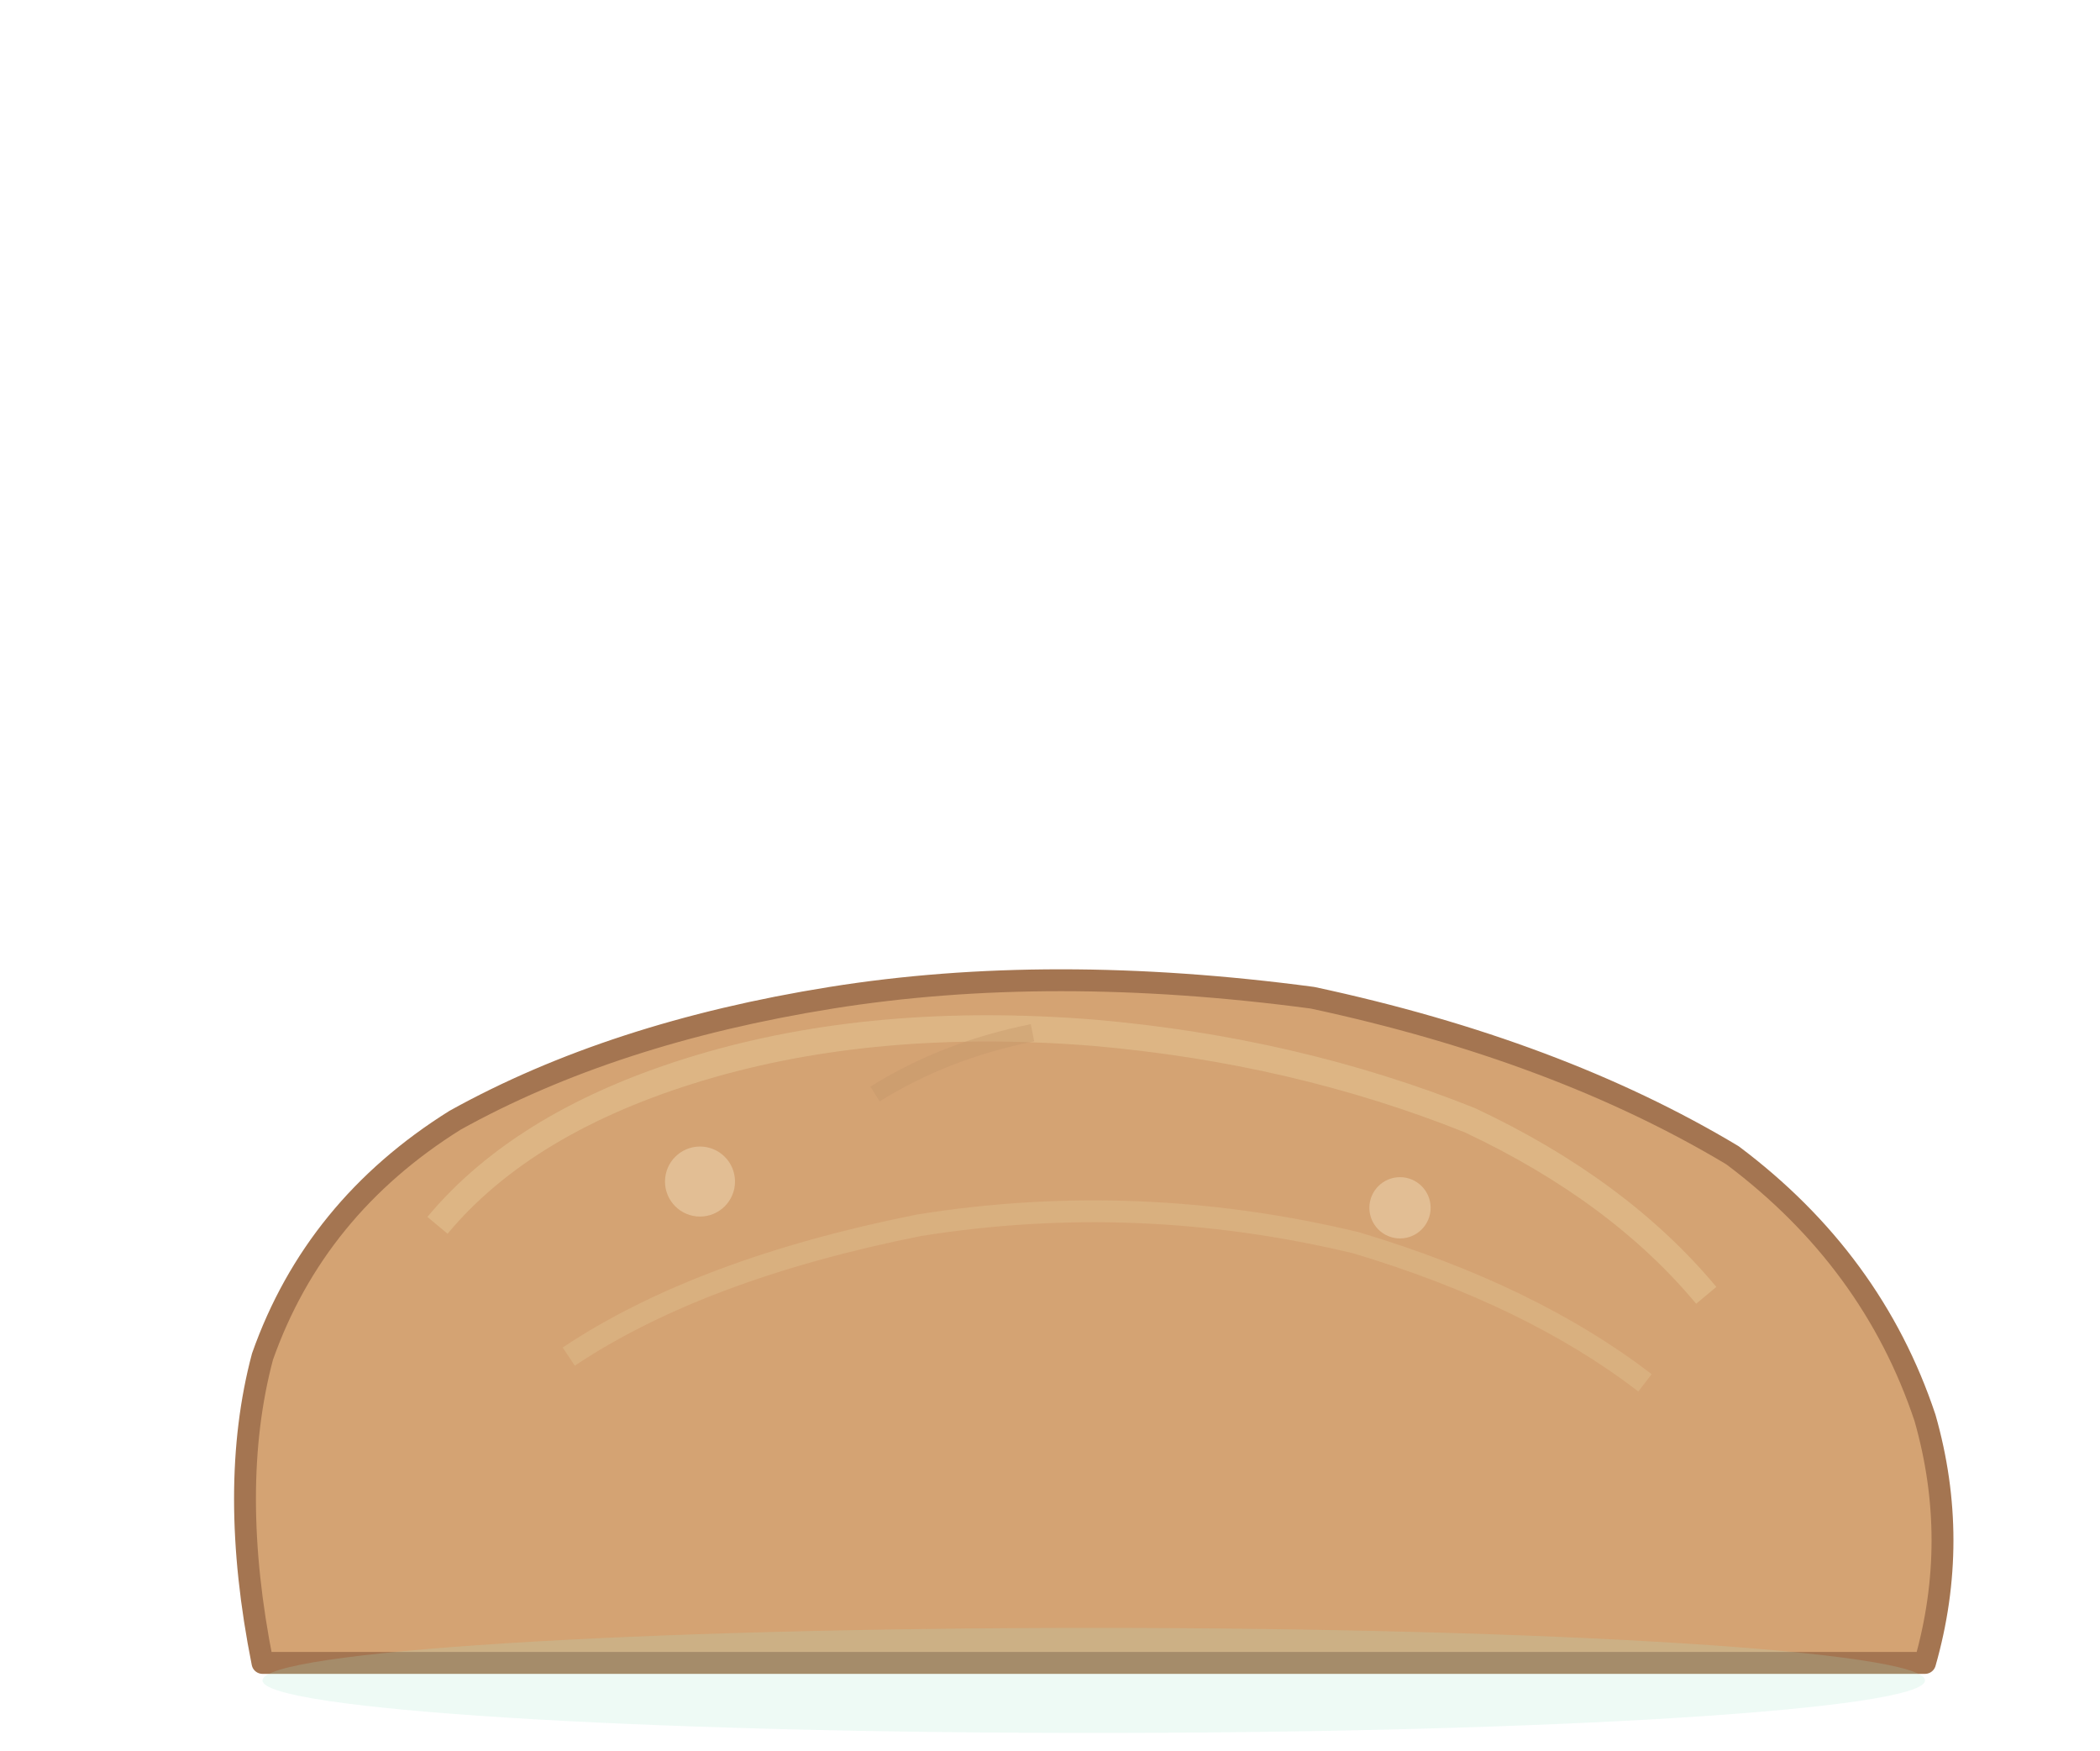
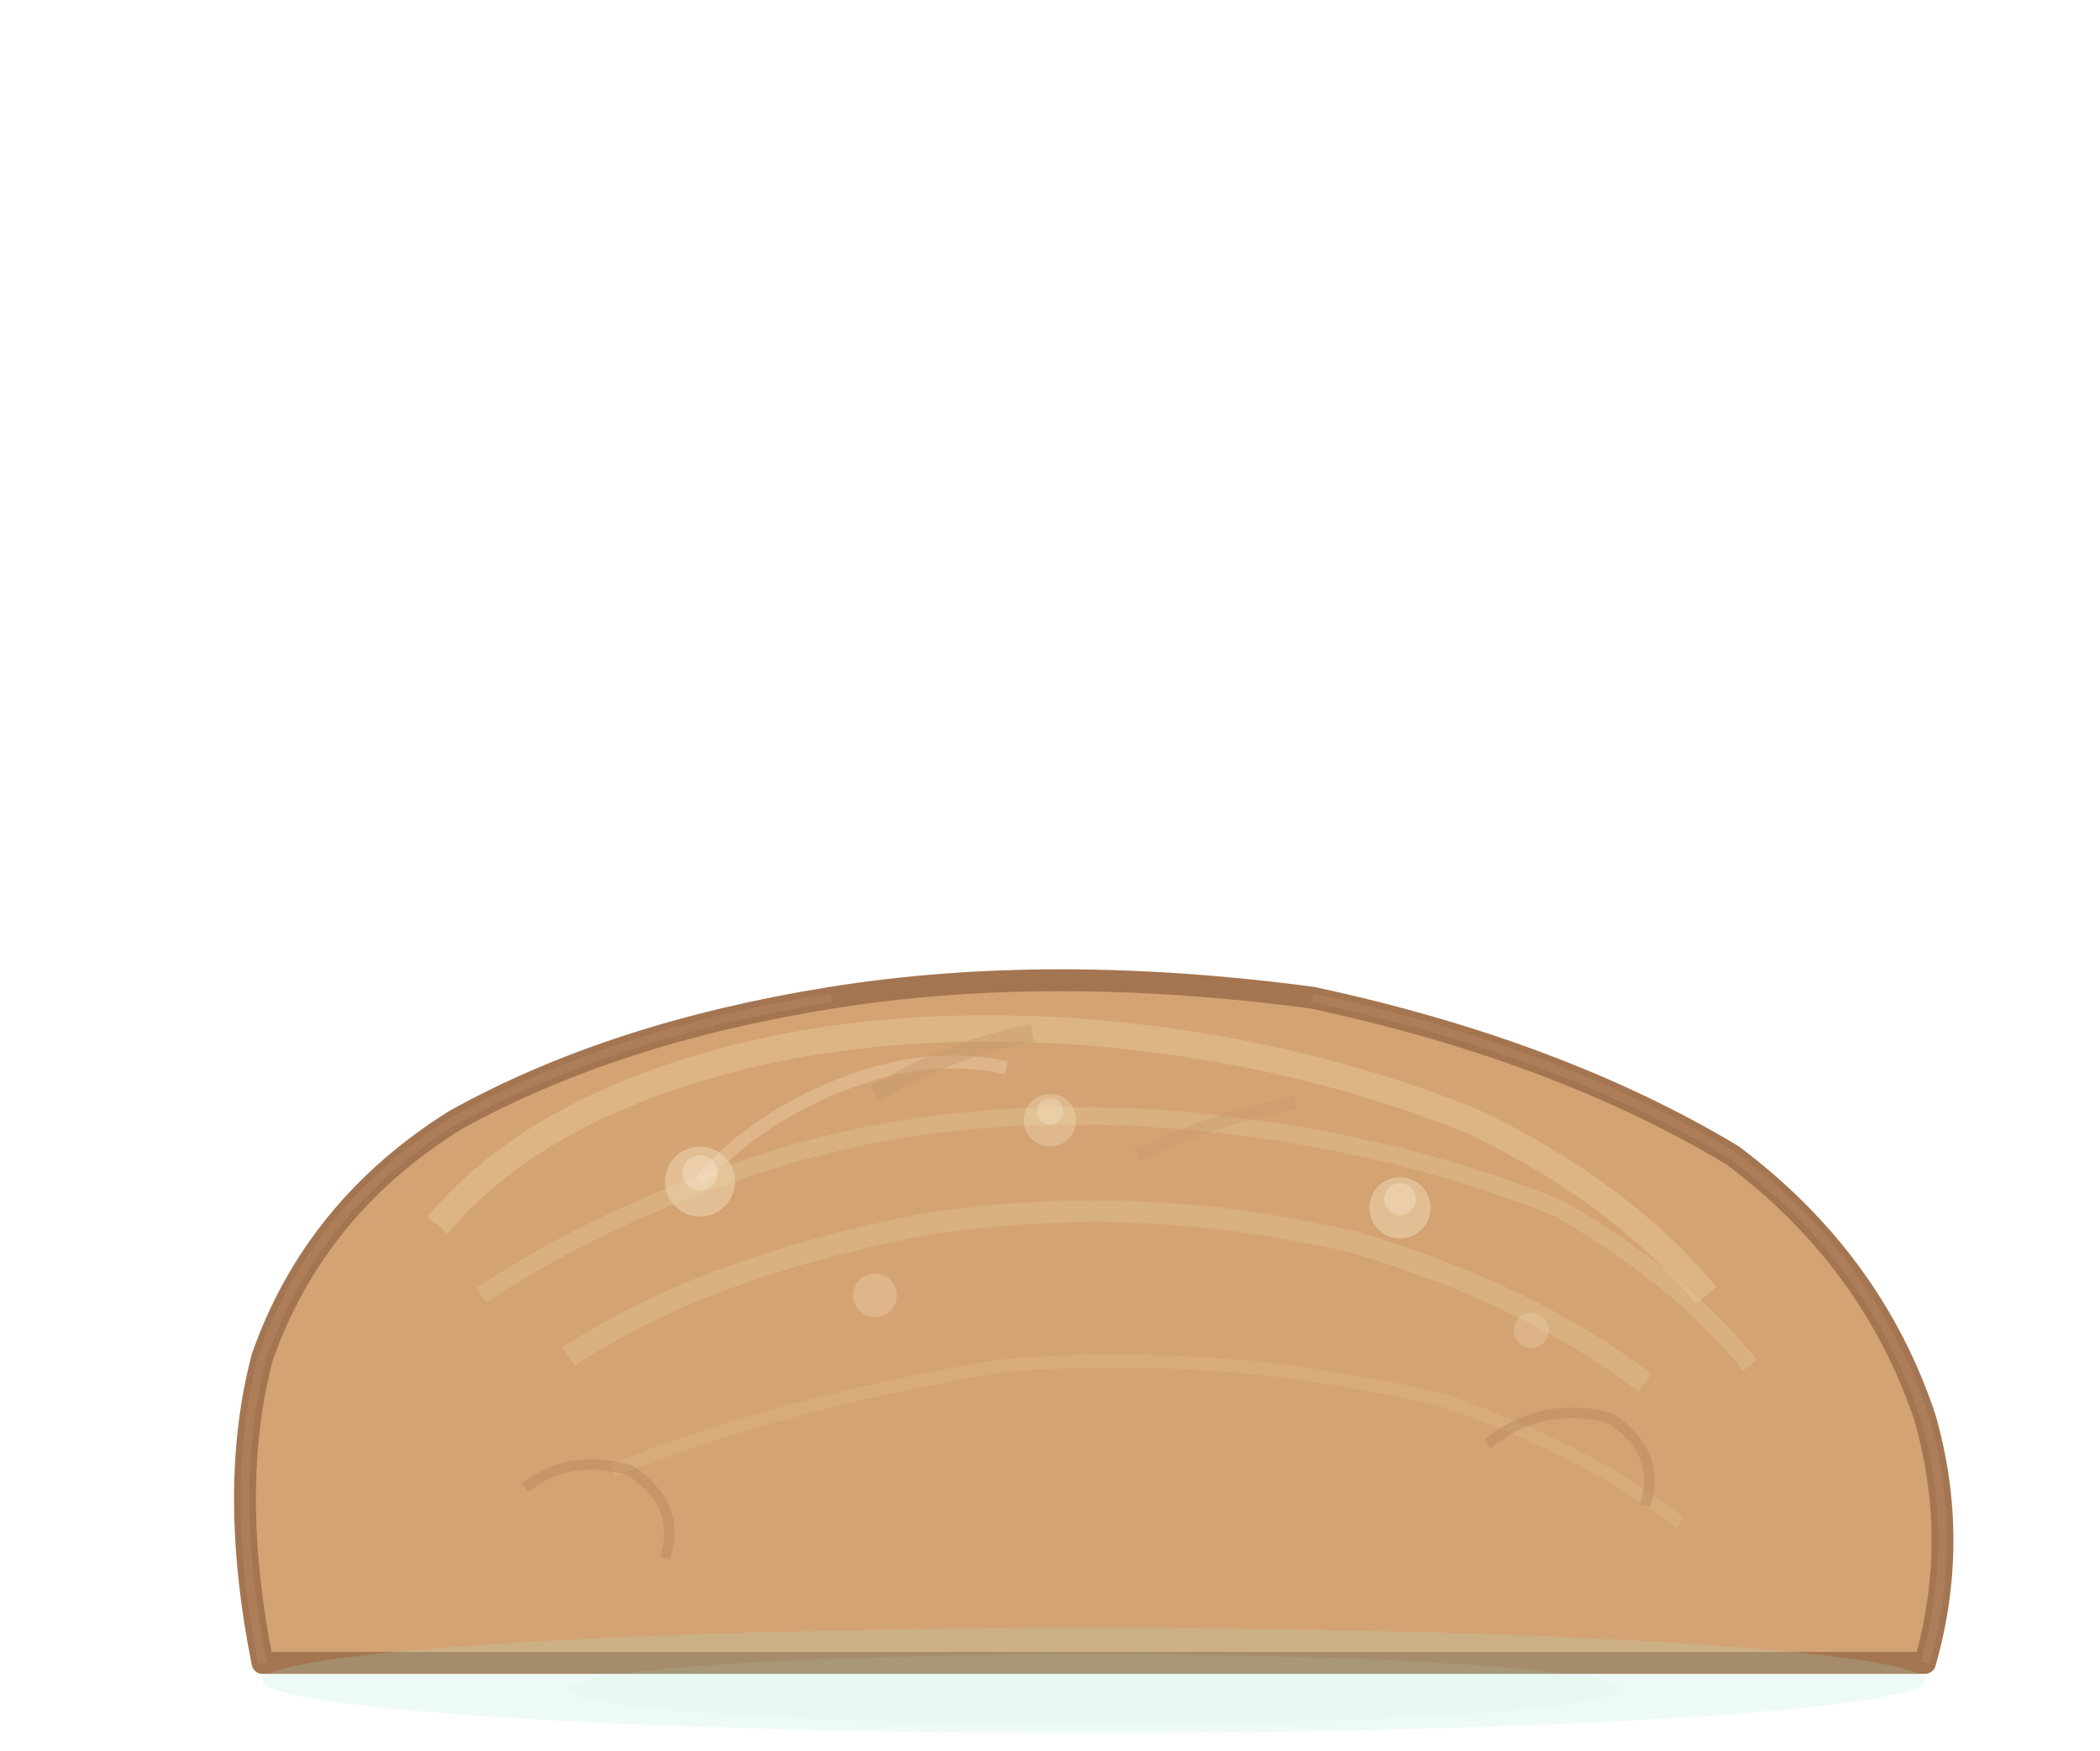
<svg xmlns="http://www.w3.org/2000/svg" viewBox="0 0 240 200">
  <g id="terrain-sand-rock">
    <path d="M30 190 Q26 170 30 155 Q36 138 52 128 Q70 118 95 114 Q120 110 150 114 Q178 120 198 132 Q214 144 220 162 Q224 176 220 190Z" fill="#D4A373" stroke="#A47551" stroke-width="2.5" stroke-linejoin="round" />
+     <path d="M30 190 Q26 170 30 155 Q36 138 52 128 Q70 118 95 114" fill="none" stroke="#C4956A" stroke-width="1" opacity="0.3" />
+     <path d="M150 114 Q178 120 198 132 Q214 144 220 162 Q224 176 220 190" fill="none" stroke="#C4956A" stroke-width="1" opacity="0.3" />
    <path d="M50 140 Q60 128 80 122 Q100 116 125 118 Q148 120 168 128 Q185 136 195 148" fill="none" stroke="#E2C290" stroke-width="3" opacity="0.6" />
+     <path d="M55 148 Q70 138 90 132 Q110 126 135 128 Q158 130 178 138 Q192 146 200 156" fill="none" stroke="#E2C290" stroke-width="2" opacity="0.4" />
    <path d="M65 155 Q80 145 105 140 Q130 136 155 142 Q175 148 188 158" fill="none" stroke="#E2C290" stroke-width="2.5" opacity="0.4" />
+     <path d="M70 168 Q90 160 115 156 Q140 154 165 160 Q182 166 192 174" fill="none" stroke="#E2C290" stroke-width="1.5" opacity="0.25" />
+     <path d="M80 135 Q86 128 96 124 Q106 120 115 122" fill="none" stroke="#F0D9B5" stroke-width="1.5" opacity="0.35" />
+     <circle cx="80" cy="135" r="4" fill="#F0D9B5" opacity="0.5" />
+     <circle cx="80" cy="134" r="2" fill="#FFF3DC" opacity="0.3" />
+     <circle cx="160" cy="138" r="3.5" fill="#F0D9B5" opacity="0.5" />
+     <circle cx="160" cy="137" r="1.8" fill="#FFF3DC" opacity="0.3" />
+     <circle cx="120" cy="128" r="3" fill="#F0D9B5" opacity="0.4" />
+     <circle cx="120" cy="127" r="1.5" fill="#FFF3DC" opacity="0.25" />
+     <circle cx="100" cy="148" r="2.5" fill="#F0D9B5" opacity="0.35" />
+     <circle cx="175" cy="152" r="2" fill="#F0D9B5" opacity="0.3" />
+     <path d="M100 125 Q108 120 118 118" fill="none" stroke="#C4956A" stroke-width="2" opacity="0.4" />
+     <path d="M130 132 Q138 128 148 126" fill="none" stroke="#C4956A" stroke-width="1.5" opacity="0.3" />
+     <path d="M60 170 Q65 166 72 168 Q78 172 76 178" fill="none" stroke="#A47551" stroke-width="1.2" opacity="0.3" />
+     <path d="M170 165 Q176 160 184 162 Q190 166 188 172" fill="none" stroke="#A47551" stroke-width="1.2" opacity="0.3" />
    <ellipse cx="125" cy="192" rx="95" ry="6" fill="#A8E6CF" opacity="0.2" />
-     <circle cx="80" cy="135" r="4" fill="#F0D9B5" opacity="0.5" />
-     <circle cx="160" cy="138" r="3.5" fill="#F0D9B5" opacity="0.5" />
-     <path d="M100 125 Q108 120 118 118" fill="none" stroke="#C4956A" stroke-width="2" opacity="0.4" />
+     <ellipse cx="125" cy="193" rx="60" ry="4" fill="#B8F0D8" opacity="0.12" />
  </g>
</svg>
